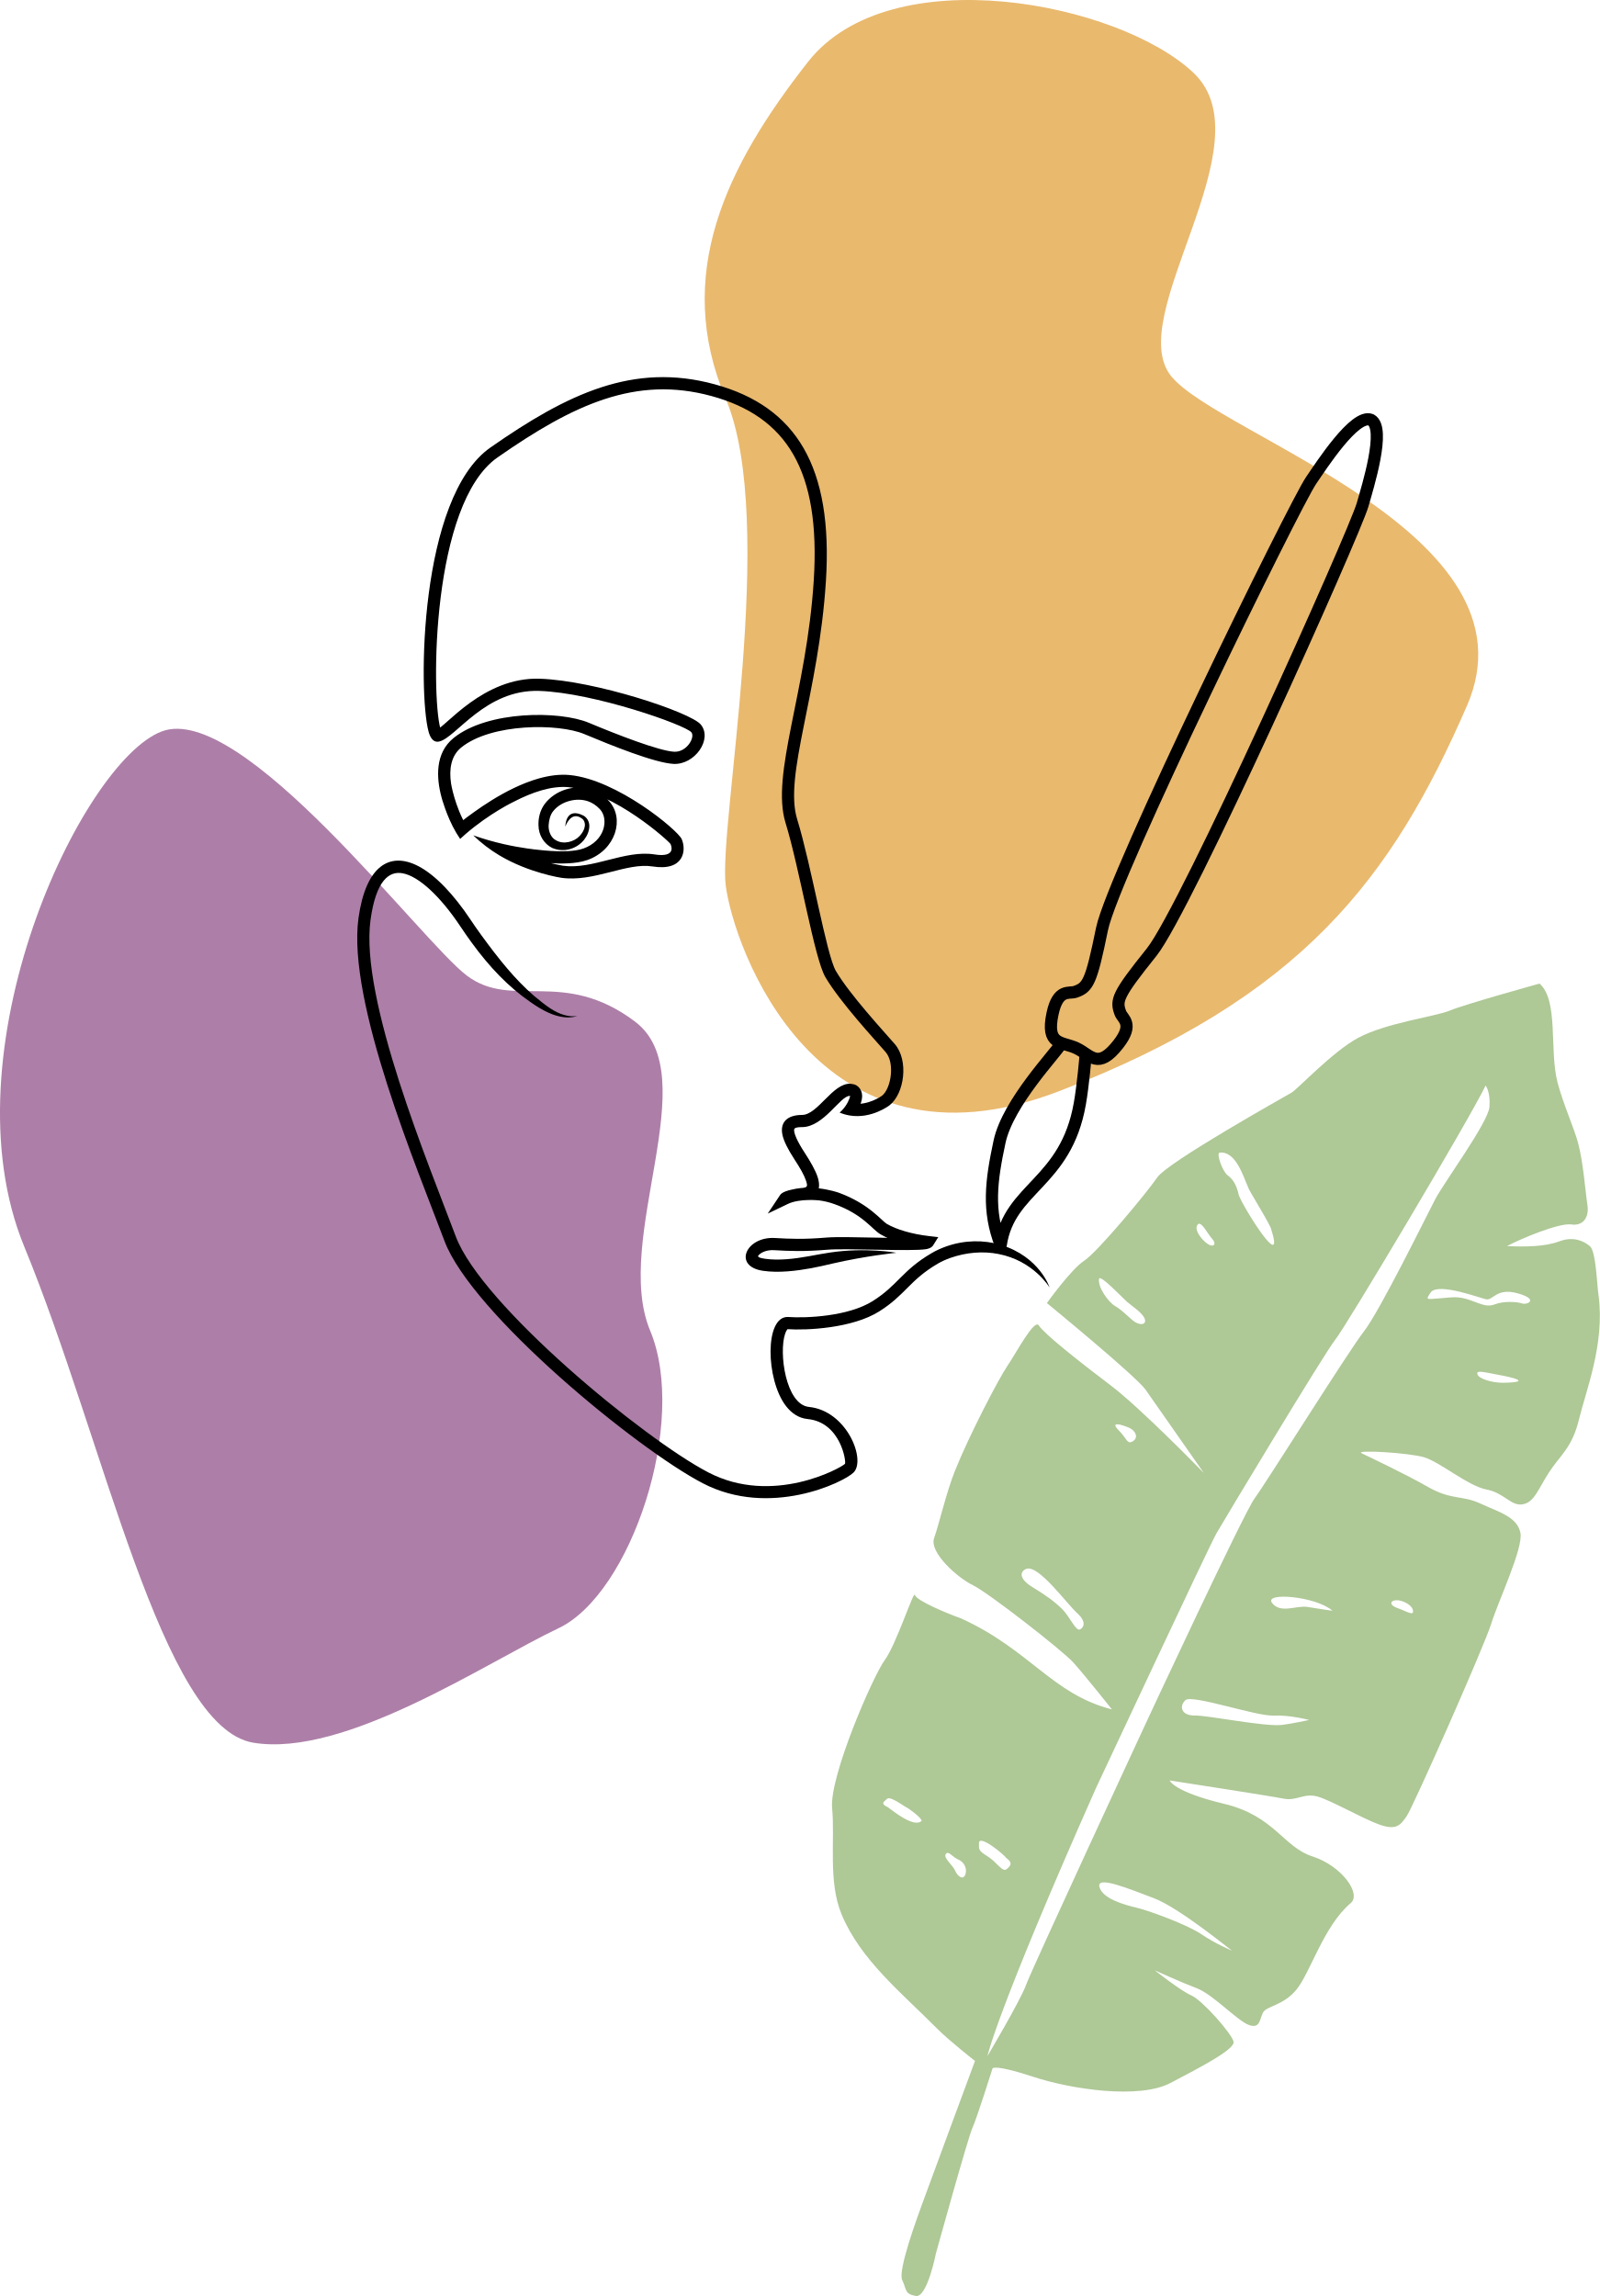
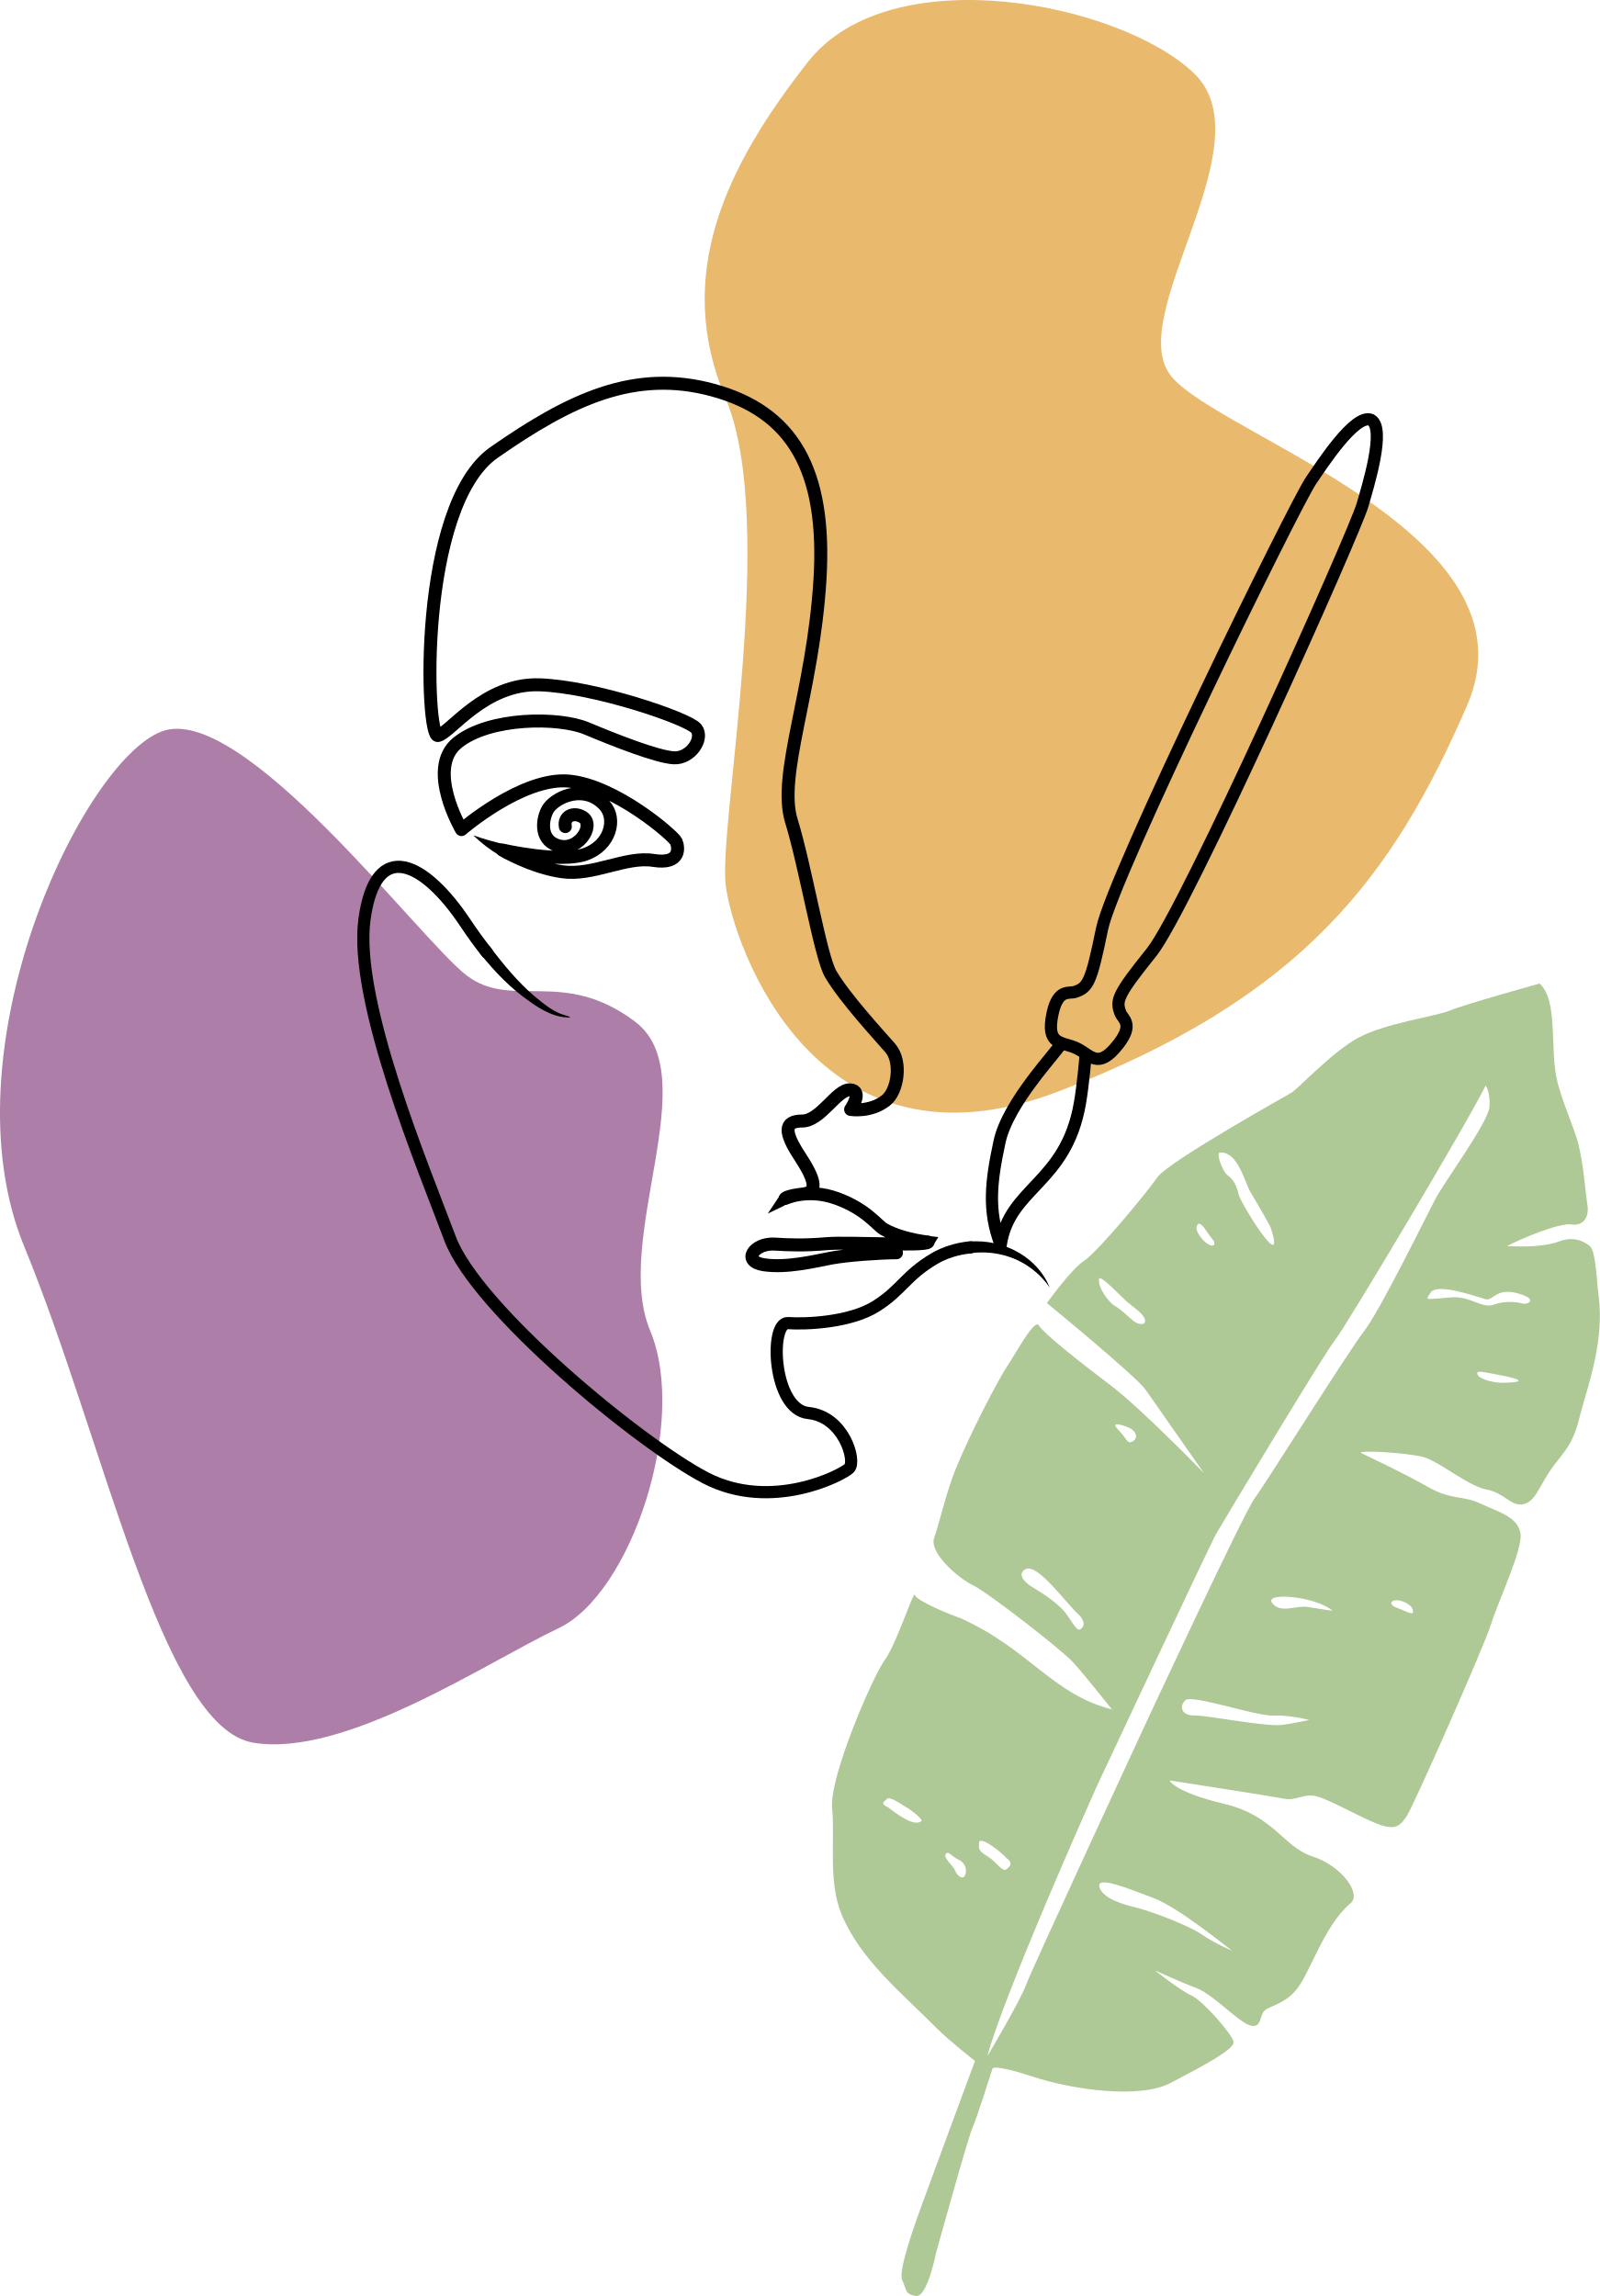
<svg xmlns="http://www.w3.org/2000/svg" width="131.219mm" height="188.334mm" viewBox="0 0 131.219 188.334" version="1.1" id="svg957">
  <defs id="defs954">
    </defs>
  <g id="layer1" transform="translate(226.458,-20.88124)">
    <path style="display:inline;fill:#e9b96e;fill-rule:evenodd;stroke:none;stroke-width:0.743;stroke-linecap:round;stroke-linejoin:round;paint-order:stroke fill markers" d="m -128.552,26.87 c -6.084,-5.78 -24.872,-9.519 -31.628,-0.921 -6.755,8.598 -11.054,17.503 -6.755,27.636 4.299,10.133 -0.614,35.006 0,39.919 0.614,4.913 7.37,24.565 27.329,16.889 19.959,-7.677 27.329,-17.503 33.47,-31.628 6.141,-14.125 -20.266,-22.109 -24.258,-27.022 -3.992,-4.913 7.927,-19.092 1.842,-24.872 z" id="path4186" />
    <path style="display:inline;fill:#ad7fa8;fill-rule:evenodd;stroke:none;stroke-width:0.758;stroke-linecap:round;stroke-linejoin:round;paint-order:stroke fill markers" d="m -174.386,104.669 c -5.889,-4.417 -10.016,-0.939 -13.773,-3.756 -3.756,-2.817 -18.468,-22.537 -25.041,-20.033 -6.573,2.504 -17.842,26.293 -11.269,42.257 6.573,15.964 11.269,39.44 18.781,40.692 7.512,1.252 19.094,-6.573 25.041,-9.39 5.947,-2.817 10.643,-16.903 7.512,-24.415 -3.13,-7.512 4.637,-20.938 -1.252,-25.354 z" id="path3997" />
    <path id="path6224" style="fill:#aec896;fill-opacity:1;fill-rule:evenodd;stroke:none;stroke-width:0.219px;stroke-linecap:butt;stroke-linejoin:miter;stroke-opacity:1" d="m -104.61,109.927 c -1.348,2.805 -11.503,19.843 -12.327,20.84 -0.823,0.998 -9.133,14.82 -9.748,15.891 -0.615,1.072 -9.443,19.988 -9.88,20.888 -8.227,18.543 -8.902,21.987 -8.902,21.987 0,0 2.726,-4.593 3.17,-5.843 0.444,-1.25 9.931,-21.691 9.931,-21.691 0,0 7.917,-17.011 8.815,-18.217 0.897,-1.206 7.681,-12.051 8.971,-13.704 1.291,-1.653 5.113,-9.444 5.839,-10.829 0.726,-1.384 4.353,-6.313 4.447,-7.569 0.094,-1.257 -0.315,-1.754 -0.315,-1.754 z m -4.471,16.923 c -0.446,0.671 -0.469,0.621 0.682,0.532 1.151,-0.089 1.524,-0.205 2.555,0.161 1.031,0.366 1.373,0.571 2.046,0.312 0.672,-0.259 1.771,-0.2 2.176,-0.057 0.405,0.144 1.44,-0.318 -0.33,-0.822 -1.77,-0.504 -2.039,0.603 -2.617,0.481 -0.579,-0.122 -3.793,-1.347 -4.512,-0.607 z m 5.467,6.793 c -1.244,-0.234 -1.809,-0.394 -1.656,-0.008 0.153,0.386 1.297,0.668 2.002,0.669 0.704,0.001 2.844,-0.068 -0.346,-0.662 z m -18.509,18.723 c 0.699,0.914 2.011,0.175 2.911,0.329 0.899,0.153 2.046,0.312 2.046,0.312 -1.361,-1.195 -5.655,-1.555 -4.956,-0.64 z m 10.263,0.41 c 0.81,0.288 1.371,0.694 1.294,0.211 -0.077,-0.484 -0.837,-0.795 -1.195,-0.839 -0.666,-0.06 -0.838,0.367 -0.099,0.628 z m -17.364,7.56 c -0.533,0.483 -0.371,1.278 0.754,1.263 1.125,-0.015 5.76,0.946 7.191,0.77 0.746,-0.092 2.196,-0.402 2.196,-0.402 0,0 -1.574,-0.425 -2.95,-0.363 -1.376,0.062 -6.657,-1.75 -7.19,-1.268 z m 3.815,20.554 c -0.171,-0.102 -4.344,-3.533 -6.43,-4.315 -2.086,-0.782 -4.685,-1.871 -4.444,-0.915 0.241,0.956 2.011,1.461 3.044,1.703 1.034,0.243 4.187,1.404 5.322,2.18 1.134,0.776 2.508,1.347 2.508,1.347 z m -23.478,-7.922 c -0.216,0.324 0.588,0.914 0.765,1.35 0.177,0.436 0.627,0.803 0.821,0.374 0.194,-0.429 -0.005,-1.038 -0.544,-1.271 -0.539,-0.233 -0.826,-0.777 -1.042,-0.453 z m 2.724,-0.899 c 0.004,0.503 -0.086,0.592 0.696,1.076 0.782,0.485 1.222,1.346 1.574,1.056 0.352,-0.29 0.517,-0.521 -0.044,-0.928 -0.18,-0.279 -2.232,-1.965 -2.226,-1.205 z m -5.999,-2.959 c -0.574,-0.37 -1.342,-0.891 -1.544,-0.673 -0.202,0.219 -0.625,0.359 0.085,0.694 0.446,0.326 2.147,1.718 2.759,1.104 -0.032,-0.26 -1.08,-1.047 -1.301,-1.125 z m 9.835,-19.523 c -0.475,0.229 -0.572,0.792 0.552,1.482 1.124,0.689 1.721,1.109 2.401,1.765 0.679,0.656 1.15,1.901 1.512,1.698 0.362,-0.203 0.446,-0.671 -0.173,-1.264 -0.894,-0.763 -3.289,-4.164 -4.291,-3.68 z m 7.613,-11.396 c 0.703,0.706 0.694,1.2 1.169,0.913 0.475,-0.287 0.251,-0.823 -0.239,-1.08 -0.792,-0.346 -1.635,-0.545 -0.93,0.167 z m -1.6,-12.428 c -0.125,0.702 0.766,1.931 1.316,2.25 0.55,0.32 0.937,0.747 1.448,1.178 0.511,0.43 1.142,0.405 0.991,-0.104 -0.151,-0.51 -1.103,-1.097 -1.48,-1.438 -0.377,-0.341 -2.157,-2.217 -2.275,-1.886 z m 8.146,-4.489 c -0.465,0.374 0.247,1.29 0.747,1.634 0.5,0.343 0.778,0.028 0.391,-0.4 -0.387,-0.428 -0.838,-1.376 -1.138,-1.233 z m 1.745,-5.849 c -0.31,0.056 0.242,1.537 0.632,1.842 0.39,0.304 0.716,0.649 0.944,1.662 0.376,1.033 3.887,6.617 2.618,2.671 -0.499,-1.048 -1.806,-3.088 -1.851,-3.311 -0.412,-0.917 -1.006,-2.993 -2.342,-2.864 z m 26.238,-13.864 c 0,0 -6.164,1.709 -7.335,2.206 -1.171,0.496 -5.203,1.003 -7.509,2.227 -2.096,1.112 -4.976,4.204 -5.501,4.516 -0.525,0.311 -10.147,5.686 -11.012,6.954 -0.865,1.269 -4.915,6.134 -5.991,6.83 -1.076,0.696 -3.059,3.475 -3.059,3.475 0,0 7.324,6.001 8.093,7.104 0.77,1.103 4.786,6.842 4.786,6.842 0,0 -5.162,-5.316 -7.647,-7.194 -2.485,-1.878 -5.528,-4.285 -5.887,-4.91 -0.359,-0.625 -1.899,2.311 -2.586,3.312 -0.687,1 -3.101,5.622 -4.295,8.593 -0.719,1.79 -1.296,4.35 -1.714,5.529 -0.418,1.178 1.914,3.251 3.188,3.869 1.273,0.618 7.312,5.333 8.208,6.315 0.896,0.981 3.188,3.869 3.188,3.869 -4.878,-1.236 -6.723,-4.888 -12.363,-7.459 -1.178,-0.418 -3.704,-1.481 -3.794,-1.928 -0.09,-0.447 -1.512,4.025 -2.477,5.341 -0.965,1.316 -4.562,9.577 -4.315,12.152 0.247,2.576 -0.341,6.004 0.77,8.692 1.555,3.761 4.965,6.479 7.827,9.373 0.962,0.973 3.121,2.666 3.121,2.666 0,0 -4.054,10.937 -4.367,11.82 -0.314,0.884 -1.983,5.35 -1.603,6.149 0.38,0.798 0.176,1.141 1.112,1.307 0.936,0.167 1.65,-3.478 1.65,-3.478 0,0 2.632,-9.515 2.994,-10.299 0.361,-0.784 1.652,-4.887 1.652,-4.887 0,0 0.131,-0.368 3.324,0.683 3.193,1.051 8.715,1.851 11.262,0.516 2.547,-1.335 5.294,-2.764 5.183,-3.385 -0.112,-0.62 -2.53,-3.386 -3.461,-3.8 -0.931,-0.414 -3,-2.061 -3,-2.061 0,0 2.155,0.985 3.457,1.476 1.302,0.492 3.299,2.648 4.243,2.999 0.944,0.352 0.887,-0.437 1.17,-1 0.283,-0.563 1.662,-0.55 2.767,-1.914 1.105,-1.364 2.24,-5.217 4.414,-7.058 0.94,-0.75 -0.696,-3.063 -3.114,-3.843 -2.418,-0.78 -3.111,-3.328 -7.258,-4.319 -4.147,-0.991 -4.462,-1.916 -4.462,-1.916 0,0 8.256,1.273 9.34,1.492 1.083,0.219 1.666,-0.487 2.797,-0.168 1.131,0.319 3.673,1.802 5.072,2.299 1.399,0.497 1.73,0.034 2.238,-0.698 0.509,-0.732 6.352,-13.917 6.932,-15.785 0.58,-1.867 2.641,-6.199 2.394,-7.443 -0.264,-1.334 -1.796,-1.716 -3.29,-2.412 -1.494,-0.697 -2.356,-0.256 -4.287,-1.357 -1.931,-1.101 -4.81,-2.454 -5.446,-2.763 -0.637,-0.309 3.833,-0.049 5.111,0.322 1.278,0.371 3.637,2.37 5.115,2.646 1.478,0.276 2,1.374 2.967,1.22 0.967,-0.154 1.26,-1.211 2.177,-2.627 0.917,-1.416 1.893,-2.004 2.458,-4.352 0.565,-2.348 2.125,-6.169 1.606,-10.129 -0.133,-0.794 -0.201,-3.638 -0.712,-4.068 -0.511,-0.43 -1.365,-0.829 -2.514,-0.395 -1.149,0.434 -2.792,0.461 -4.284,0.386 1.117,-0.598 4.241,-1.909 5.275,-1.776 0.862,0.14 1.492,-0.465 1.317,-1.606 -0.176,-1.141 -0.328,-3.426 -0.766,-5.082 -0.307,-1.161 -1.246,-3.264 -1.683,-4.952 -0.69,-2.66 0.106,-6.722 -1.474,-8.112 z" />
    <g id="g2037">
-       <path style="display:inline;fill:#000000;fill-rule:nonzero;stroke:none;stroke-width:1;stroke-linecap:round;stroke-linejoin:round;stroke-miterlimit:4;stroke-dasharray:none;paint-order:stroke fill markers" d="m -177.905,85.66 c -1.422,-0.485 -3.031,0.037 -3.889,1.184 -0.389,0.541 -0.521,1.175 -0.497,1.749 0.01,0.78 0.444,1.504 1.115,1.838 1.034,0.452 2.101,0.007 2.628,-0.669 0.256,-0.326 0.411,-0.707 0.426,-1.088 0.014,-0.389 -0.188,-0.725 -0.473,-0.887 -1.501,-0.77 -1.495,0.895 -1.495,0.895 0,0 0.452,-1.335 1.355,-0.664 0.181,0.119 0.279,0.376 0.244,0.628 -0.036,0.283 -0.196,0.558 -0.424,0.808 -0.444,0.477 -1.316,0.729 -1.948,0.349 -0.39,-0.197 -0.614,-0.708 -0.599,-1.206 0.028,-0.444 0.135,-0.899 0.391,-1.196 0.62,-0.776 1.872,-1.128 2.842,-0.794 0.328,0.113 0.664,0.318 0.975,0.65 0.753,0.806 0.416,2.606 -1.368,3.231 -0.172,0.06 -0.373,0.108 -0.604,0.144 -0.207,0.032 -0.432,0.054 -0.672,0.066 -0.432,0.022 -0.9,0.013 -1.377,-0.016 -0.381,-0.023 -0.765,-0.06 -1.135,-0.103 0,0 -1.219,-0.113 -2.729,-0.456 a 22.629,22.629 0 0 1 -2.506,-0.722 11.724,11.724 0 0 0 2.139,1.639 c 2.432,1.454 5.086,1.844 5.086,1.844 2.66,0.38 5.354,-1.269 7.479,-0.931 2.621,0.417 2.786,-1.364 2.394,-2.246 -0.328,-0.739 -5.312,-4.885 -9.188,-5.252 -0.842,-0.08 -1.72,0.049 -2.57,0.292 -0.68,0.194 -1.354,0.465 -1.992,0.77 -1.274,0.609 -2.434,1.368 -3.271,1.97 -0.4,0.288 -0.784,0.556 -1.371,1.064 l 0.758,0.124 c -0.995,-1.69 -1.281,-3.524 -1.281,-3.524 -0.173,-1.166 -0.011,-2.275 0.841,-2.961 2.474,-1.993 7.973,-1.981 10.081,-1.097 2.268,0.951 5.792,2.367 7.323,2.448 1.738,0.091 3.224,-2.022 2.239,-3.226 -0.82,-1.002 -8.663,-3.614 -13.223,-3.761 -4.628,-0.149 -7.771,4.028 -8.445,4.173 0,0 0.385,0.126 0.385,0.126 -7e-5,-1.06e-4 -6.9e-4,-0.001 -0.002,-0.003 -0.001,-0.002 -0.003,-0.006 -0.005,-0.011 -0.003,-0.005 -0.006,-0.012 -0.009,-0.02 -0.004,-0.009 -0.008,-0.019 -0.013,-0.03 -0.005,-0.013 -0.01,-0.027 -0.016,-0.044 -0.006,-0.018 -0.013,-0.038 -0.019,-0.059 -0.007,-0.024 -0.015,-0.05 -0.022,-0.078 -0.744,-2.778 -0.734,-18.417 4.693,-22.203 6.237,-4.351 11.348,-6.73 17.546,-5.039 6.155,1.679 8.968,6.086 8.395,15.113 -0.581,9.156 -3.543,15.906 -2.316,19.895 1.162,3.777 2.359,11.113 3.269,12.66 1.209,2.056 4.062,5.133 4.937,6.141 0.79,0.909 0.446,3.009 -0.295,3.586 0,0 -1.155,0.86 -2.493,0.632 l 0.327,0.777 c 1.189,-1.722 0.036,-2.278 0.036,-2.278 -0.139,-0.067 -0.294,-0.101 -0.451,-0.111 -1.445,-0.096 -2.686,2.555 -3.976,2.555 -1.168,0 -1.83,0.566 -1.609,1.627 0.108,0.519 0.468,1.224 0.972,1.995 0.492,0.752 0.811,1.317 0.962,1.768 0.156,0.468 0.116,0.554 -0.307,0.601 -1.292,0.144 -1.685,0.38 -1.821,0.585 l -1.011,1.517 1.644,-0.789 c 0.992,-0.476 2.574,-0.293 2.588,-0.292 0.391,0.052 0.814,0.148 1.26,0.311 2.353,0.856 3.051,2.056 3.767,2.476 0.916,0.539 2.451,0.969 3.83,1.128 l -0.367,-0.762 c 0,0 0.177,-0.157 0.177,-0.157 0,0 0.002,-5.9e-4 0.002,-5.9e-4 0,0 -4.6e-4,1.5e-4 -0.001,3.8e-4 -0.001,3.1e-4 -0.003,7.7e-4 -0.005,0.001 -0.002,6.4e-4 -0.005,0.001 -0.009,0.002 -0.004,9.7e-4 -0.009,0.002 -0.014,0.003 -0.006,0.001 -0.013,0.003 -0.02,0.004 -0.008,0.002 -0.017,0.003 -0.027,0.005 -1.196,0.201 -6.399,-0.098 -8.007,0.036 -1.884,0.157 -2.952,0.109 -4.238,0.036 -2.363,-0.135 -3.472,2.326 -0.959,2.692 1.291,0.188 2.738,0.003 3.939,-0.214 0.586,-0.106 1.169,-0.247 1.714,-0.373 0,0 0,0 0,0 2.764,-0.641 5.279,-0.894 5.279,-0.894 0,0 -2.497,-0.458 -5.451,-0.018 0,0 0,0 0,0 -0.582,0.087 -1.145,0.196 -1.719,0.3 -1.171,0.212 -2.476,0.375 -3.618,0.209 -0.773,-0.113 -0.548,-0.262 -0.445,-0.356 0.216,-0.196 0.642,-0.38 1.202,-0.348 1.296,0.074 2.422,0.125 4.378,-0.037 1.607,-0.134 6.893,0.154 8.089,-0.046 0.15,-0.025 0.441,-0.094 0.579,-0.315 l 0.419,-0.671 -0.786,-0.091 c -1.322,-0.152 -2.629,-0.522 -3.437,-0.997 -0.417,-0.245 -1.465,-1.657 -3.932,-2.554 -0.173,-0.063 -2.692,-0.908 -4.622,0.019 l 0.632,0.728 c 0,0 -0.093,0.101 -0.093,0.101 0.002,-0.001 0.005,-0.002 0.008,-0.004 0.004,-0.002 0.009,-0.004 0.015,-0.007 0.007,-0.003 0.015,-0.007 0.025,-0.011 0.011,-0.004 0.023,-0.009 0.037,-0.014 0.151,-0.055 0.472,-0.14 1.107,-0.21 1.149,-0.128 1.481,-0.905 1.145,-1.912 -0.179,-0.535 -0.572,-1.232 -1.073,-1.999 -0.607,-0.928 -0.861,-1.555 -0.85,-1.843 0.004,-0.1 0.038,-0.231 0.65,-0.231 1.78,0 3.168,-2.606 3.91,-2.557 0.012,8.2e-4 0.023,0.002 0.033,0.003 0.009,0.001 0.016,0.002 0.022,0.004 0.006,0.001 0.011,0.002 0.014,0.003 0.035,0.009 -0.026,-0.034 -0.026,-0.034 0,0 -0.064,0.384 -0.385,0.848 a 2.888,2.888 0 0 1 -0.484,0.54 3.677,3.677 0 0 0 0.811,0.237 c 1.805,0.308 3.275,-0.828 3.275,-0.828 1.23,-0.957 1.599,-3.691 0.436,-5.031 -0.897,-1.033 -3.686,-4.047 -4.83,-5.993 -0.774,-1.316 -2,-8.63 -3.175,-12.447 -1.11,-3.606 1.771,-10.292 2.358,-19.537 0.595,-9.375 -2.433,-14.314 -9.13,-16.141 -6.654,-1.815 -12.058,0.772 -18.381,5.184 -5.877,4.1 -5.932,20.125 -5.086,23.282 0.098,0.367 0.317,0.958 0.877,0.838 1.372,-0.294 3.777,-4.294 8.204,-4.151 4.495,0.145 11.987,2.791 12.481,3.395 0.329,0.402 -0.376,1.648 -1.412,1.594 -1.244,-0.065 -4.73,-1.424 -6.989,-2.372 -2.419,-1.014 -8.312,-1.002 -11.095,1.24 -1.543,1.243 -1.425,3.279 -0.994,4.878 0,0 0.403,1.543 1.199,2.894 a 8.466,8.466 0 0 0 0.326,0.511 17.788,17.788 0 0 1 0.432,-0.387 c 1.992,-1.725 3.973,-2.666 3.973,-2.666 1.479,-0.764 3.078,-1.323 4.482,-1.19 3.766,0.356 8.285,4.476 8.368,4.662 0.01,0.023 0.579,1.155 -1.323,0.852 -2.419,-0.385 -5.095,1.271 -7.495,0.928 0,0 -2.475,-0.374 -4.715,-1.713 l -0.367,0.917 c 1.551,0.352 2.8,0.47 2.834,0.474 0.385,0.045 0.787,0.083 1.19,0.108 0.503,0.031 1.011,0.041 1.49,0.016 0.266,-0.014 0.527,-0.038 0.774,-0.077 0.274,-0.043 0.539,-0.104 0.78,-0.188 2.347,-0.821 3.105,-3.426 1.768,-4.857 -0.422,-0.451 -0.889,-0.745 -1.381,-0.914 z" id="path14229" />
-       <path style="display:inline;fill:#000000;fill-rule:nonzero;stroke:none;stroke-width:1;stroke-linecap:round;stroke-linejoin:round;stroke-miterlimit:4;stroke-dasharray:none;paint-order:stroke fill markers" d="m -187.805,98.156 c 1.492,2.059 3.067,3.684 4.779,4.868 1.092,0.789 1.994,1.195 2.793,1.29 0.725,0.086 1.125,-0.101 1.125,-0.101 0,0 -0.43,0.109 -1.09,-0.08 -0.775,-0.222 -1.43,-0.706 -2.469,-1.572 -1.551,-1.351 -2.833,-2.942 -4.329,-4.993 -0.298,-0.41 -0.594,-0.835 -0.887,-1.275 -1.342,-2.013 -2.84,-3.619 -4.25,-4.358 -2.363,-1.237 -4.327,-0.031 -4.922,4.256 -0.952,6.864 4.886,20.706 7.049,26.474 2.23,5.948 15.765,17.066 21.201,19.889 5.478,2.844 11.538,-0.07 12.357,-0.889 1.038,-1.038 -0.55,-5.067 -3.663,-5.378 -1.896,-0.19 -2.485,-4.442 -1.951,-6.005 0.094,-0.276 0.198,-0.373 0.198,-0.373 l -0.011,-6.4e-4 c 1.544,0.107 5.311,-0.059 7.53,-1.457 2.166,-1.364 2.476,-2.554 4.809,-3.919 0.292,-0.171 0.634,-0.33 1.015,-0.465 1.321,-0.465 2.701,-0.573 3.954,-0.325 0,0 0,0 0,0 2.882,0.551 4.195,2.746 4.195,2.746 0,0 -0.802,-2.517 -4.006,-3.497 0,0 0,0 0,0 -1.377,-0.413 -2.965,-0.404 -4.476,0.132 -0.436,0.154 -0.837,0.34 -1.187,0.545 -2.424,1.418 -2.766,2.632 -4.837,3.936 -2.017,1.27 -5.473,1.407 -6.928,1.306 a 8.476,8.476 0 0 1 -0.005,-3.2e-4 1.086,1.086 0 0 0 -0.006,-3.2e-4 c -1.942,-0.092 -1.839,5.141 -0.184,7.293 0.445,0.579 1.026,1.003 1.79,1.079 2.727,0.273 3.181,3.551 3.055,3.676 -0.349,0.349 -5.928,3.441 -11.189,0.709 -5.304,-2.754 -18.619,-13.734 -20.726,-19.353 -2.174,-5.798 -7.896,-19.495 -6.995,-25.986 0.447,-3.224 1.522,-4.031 2.651,-3.81 1.319,0.258 3.072,1.888 4.699,4.328 0.3,0.451 0.604,0.887 0.91,1.308 z" id="path54" />
+       <path style="display:inline;fill:#000000;fill-opacity:1;fill-rule:nonzero;stroke:none;stroke-width:1;stroke-linecap:round;stroke-linejoin:round;stroke-miterlimit:4;stroke-dasharray:none;paint-order:stroke fill markers" d="m 302.49,384.83 c -0.855,0.003 -1.716,0.046 -2.58,0.131 l 0.623,3.588 c 3.064,-0.42 6.108,-0.347 8.975,0.221 10.892,2.082 15.855,10.379 15.855,10.379 0,0 -3.031,-9.513 -15.143,-13.215 -2.439,-0.732 -5.053,-1.114 -7.73,-1.104 z" transform="matrix(0.2645833,0,0,0.2645833,-226.458,20.88124)" id="path3414" />
+       <path style="display:inline;fill:#000000;fill-opacity:1;fill-rule:nonzero;stroke:none;stroke-width:1;stroke-linecap:round;stroke-linejoin:round;stroke-miterlimit:4;stroke-dasharray:none;paint-order:stroke fill markers" d="m 151.678,293.225 -3.002,2.172 c 4.873,6.188 9.979,11.263 15.473,15.064 4.126,2.983 7.537,4.515 10.555,4.873 2.739,0.325 2.629,0.03 0.137,-0.684 -2.93,-0.838 -5.406,-2.669 -9.334,-5.939 -4.961,-4.32 -9.218,-9.362 -13.828,-15.486 z" transform="matrix(0.2645833,0,0,0.2645833,-226.458,20.88124)" id="path3412" />
+       <path style="display:inline;fill:none;fill-opacity:1;fill-rule:nonzero;stroke:#000000;stroke-width:1;stroke-linecap:round;stroke-linejoin:round;stroke-miterlimit:4;stroke-dasharray:none;stroke-opacity:1;paint-order:stroke fill markers" d="m -186.526,99.015 c -0.597,-0.753 -1.191,-1.572 -1.773,-2.444 -3.305,-4.957 -7.326,-7.051 -8.261,-0.31 -0.926,6.677 4.854,20.447 7.022,26.23 2.169,5.783 15.594,16.833 20.963,19.621 5.37,2.788 11.189,-0.215 11.773,-0.799 0.584,-0.584 -0.438,-4.235 -3.359,-4.527 -2.921,-0.292 -3.213,-7.448 -1.679,-7.375 1.499,0.104 5.111,-0.047 7.229,-1.381 2.118,-1.334 2.445,-2.536 4.823,-3.928 0.759,-0.444 1.799,-0.802 2.944,-0.907" id="path54" />
+       <path style="display:inline;fill:#000000;fill-opacity:1;fill-rule:nonzero;stroke:none;stroke-width:1;stroke-linecap:round;stroke-linejoin:round;stroke-miterlimit:4;stroke-dasharray:none;paint-order:stroke fill markers" d="m 146.699,258.967 a 44.311,44.311 0 0 0 8.084,6.195 c 0.708,0.423 1.421,0.824 2.135,1.201 v -3.164 c 0,-0.461 0.126,-0.887 0.332,-1.264 -0.355,-0.076 -0.715,-0.156 -1.08,-0.238 a 85.526,85.526 0 0 1 -9.471,-2.73 z" transform="matrix(0.2645833,0,0,0.2645833,-226.458,20.88124)" id="path1332" />
+       <path style="display:inline;fill:#000000;fill-opacity:1;fill-rule:nonzero;stroke:none;stroke-width:1;stroke-linecap:round;stroke-linejoin:round;stroke-miterlimit:4;stroke-dasharray:none;paint-order:stroke fill markers" d="m 287.398,383.133 v 4.07 c 0.597,-0.132 1.45,-0.425 1.891,-1.131 l 1.586,-2.537 -2.973,-0.342 c -0.168,-0.019 -0.336,-0.039 -0.504,-0.06 z" transform="matrix(0.2645833,0,0,0.2645833,-226.458,20.88124)" id="path1636" />
+       <path style="display:inline;fill:#000000;fill-opacity:1;fill-rule:nonzero;stroke:none;stroke-width:1;stroke-linecap:round;stroke-linejoin:round;stroke-miterlimit:4;stroke-dasharray:none;paint-order:stroke fill markers" d="m 243.25,369.463 c -0.792,0.343 -1.201,0.702 -1.426,1.039 l -3.822,5.734 5.248,-2.52 z" transform="matrix(0.2645833,0,0,0.2645833,-226.458,20.88124)" id="path1634" />
+       <path style="display:inline;fill:none;fill-rule:nonzero;stroke:#000000;stroke-width:1.065;stroke-linecap:round;stroke-linejoin:round;stroke-miterlimit:4;stroke-dasharray:none;paint-order:stroke fill markers" d="m -180.09,88.682 c -0.155,-0.826 0.653,-1.246 1.425,-0.779 1.102,0.666 -0.494,3.144 -2.354,2.214 -1.289,-0.644 -0.858,-2.416 -0.413,-2.995 0.724,-0.942 2.966,-1.896 4.544,-0.207 1.045,1.118 0.498,3.321 -1.568,4.044 -2.065,0.723 -6.792,-0.349 -6.792,-0.349 0,0 2.37,1.417 4.901,1.778 2.53,0.361 5.215,-1.291 7.487,-0.929 2.272,0.361 2.065,-1.084 1.859,-1.549 -0.207,-0.465 -4.957,-4.595 -8.778,-4.957 -3.821,-0.361 -8.829,3.976 -8.829,3.976 0,0 -2.951,-5.011 -0.322,-7.129 2.629,-2.118 8.324,-2.118 10.588,-1.168 2.264,0.949 5.769,2.337 7.156,2.41 1.387,0.073 2.483,-1.606 1.826,-2.41 -0.657,-0.803 -8.324,-3.432 -12.852,-3.578 -4.527,-0.146 -7.302,3.943 -8.324,4.162 -1.022,0.219 -1.679,-18.84 4.6,-23.221 6.28,-4.381 11.537,-6.864 17.963,-5.112 6.426,1.753 9.347,6.426 8.763,15.627 -0.584,9.201 -3.505,15.919 -2.337,19.716 1.168,3.797 2.38,11.122 3.222,12.554 1.176,2.001 3.997,5.047 4.884,6.067 0.977,1.124 0.621,3.542 -0.365,4.308 -1.289,1.002 -2.884,0.73 -2.884,0.73 0,0 1.059,-1.533 -0.036,-1.606 -1.095,-0.073 -2.41,2.556 -3.943,2.556 -1.533,0 -1.46,0.949 -0.219,2.848 1.241,1.899 1.606,2.994 0.292,3.14 -1.314,0.146 -1.46,0.365 -1.46,0.365 0,0 1.826,-0.876 4.235,0 2.41,0.876 3.283,2.182 3.849,2.515 0.862,0.507 2.283,0.907 3.634,1.063 -0.224,0.358 -6.5,-0.021 -8.286,0.128 -1.92,0.16 -3.017,0.11 -4.308,0.036 -1.675,-0.096 -2.738,1.424 -0.858,1.698 1.88,0.274 4.144,-0.292 5.495,-0.548 1.351,-0.256 4.106,-0.438 5.365,-0.438" id="path14229" />
    </g>
    <g id="g1038" transform="rotate(-154.8829,-91.47295,129.8768)" style="stroke:#000000;stroke-opacity:1">
      <path style="fill:none;fill-opacity:1;fill-rule:evenodd;stroke:#000000;stroke-width:1;stroke-linecap:round;stroke-linejoin:round;stroke-miterlimit:4;stroke-dasharray:none;stroke-opacity:1;paint-order:stroke fill markers" d="m -38.111,130.618 c 0.027,-0.744 1.884,-6.142 1.141,-9.351 -0.743,-3.208 -1.489,-5.528 -3.678,-7.614 1.361,4.563 -2.705,6.822 -0.956,13.249 0.378,1.418 1.268,3.841 1.268,3.841" id="path7380" />
      <path style="fill:none;fill-rule:evenodd;stroke:#000000;stroke-width:1;stroke-linecap:round;stroke-linejoin:round;stroke-miterlimit:4;stroke-dasharray:none;stroke-opacity:1;paint-order:stroke fill markers" d="m -39.418,187.815 c -1.418,-0.073 -2.093,-5.12 -2.334,-6.588 -0.385,-2.342 -0.97,-36.203 0.089,-40.584 1.059,-4.381 0.991,-4.832 0.201,-5.604 -0.379,-0.371 -1.403,-0.331 -0.931,-2.391 0.609,-2.659 1.67,-1.753 2.976,-1.753 1.306,0 2.367,-0.907 2.976,1.753 0.472,2.061 -0.552,2.021 -0.931,2.391 -0.79,0.773 -0.858,1.223 0.201,5.604 1.059,4.381 0.474,38.243 0.089,40.584 -0.242,1.468 -0.916,6.515 -2.334,6.588" id="path6195" />
    </g>
  </g>
</svg>
